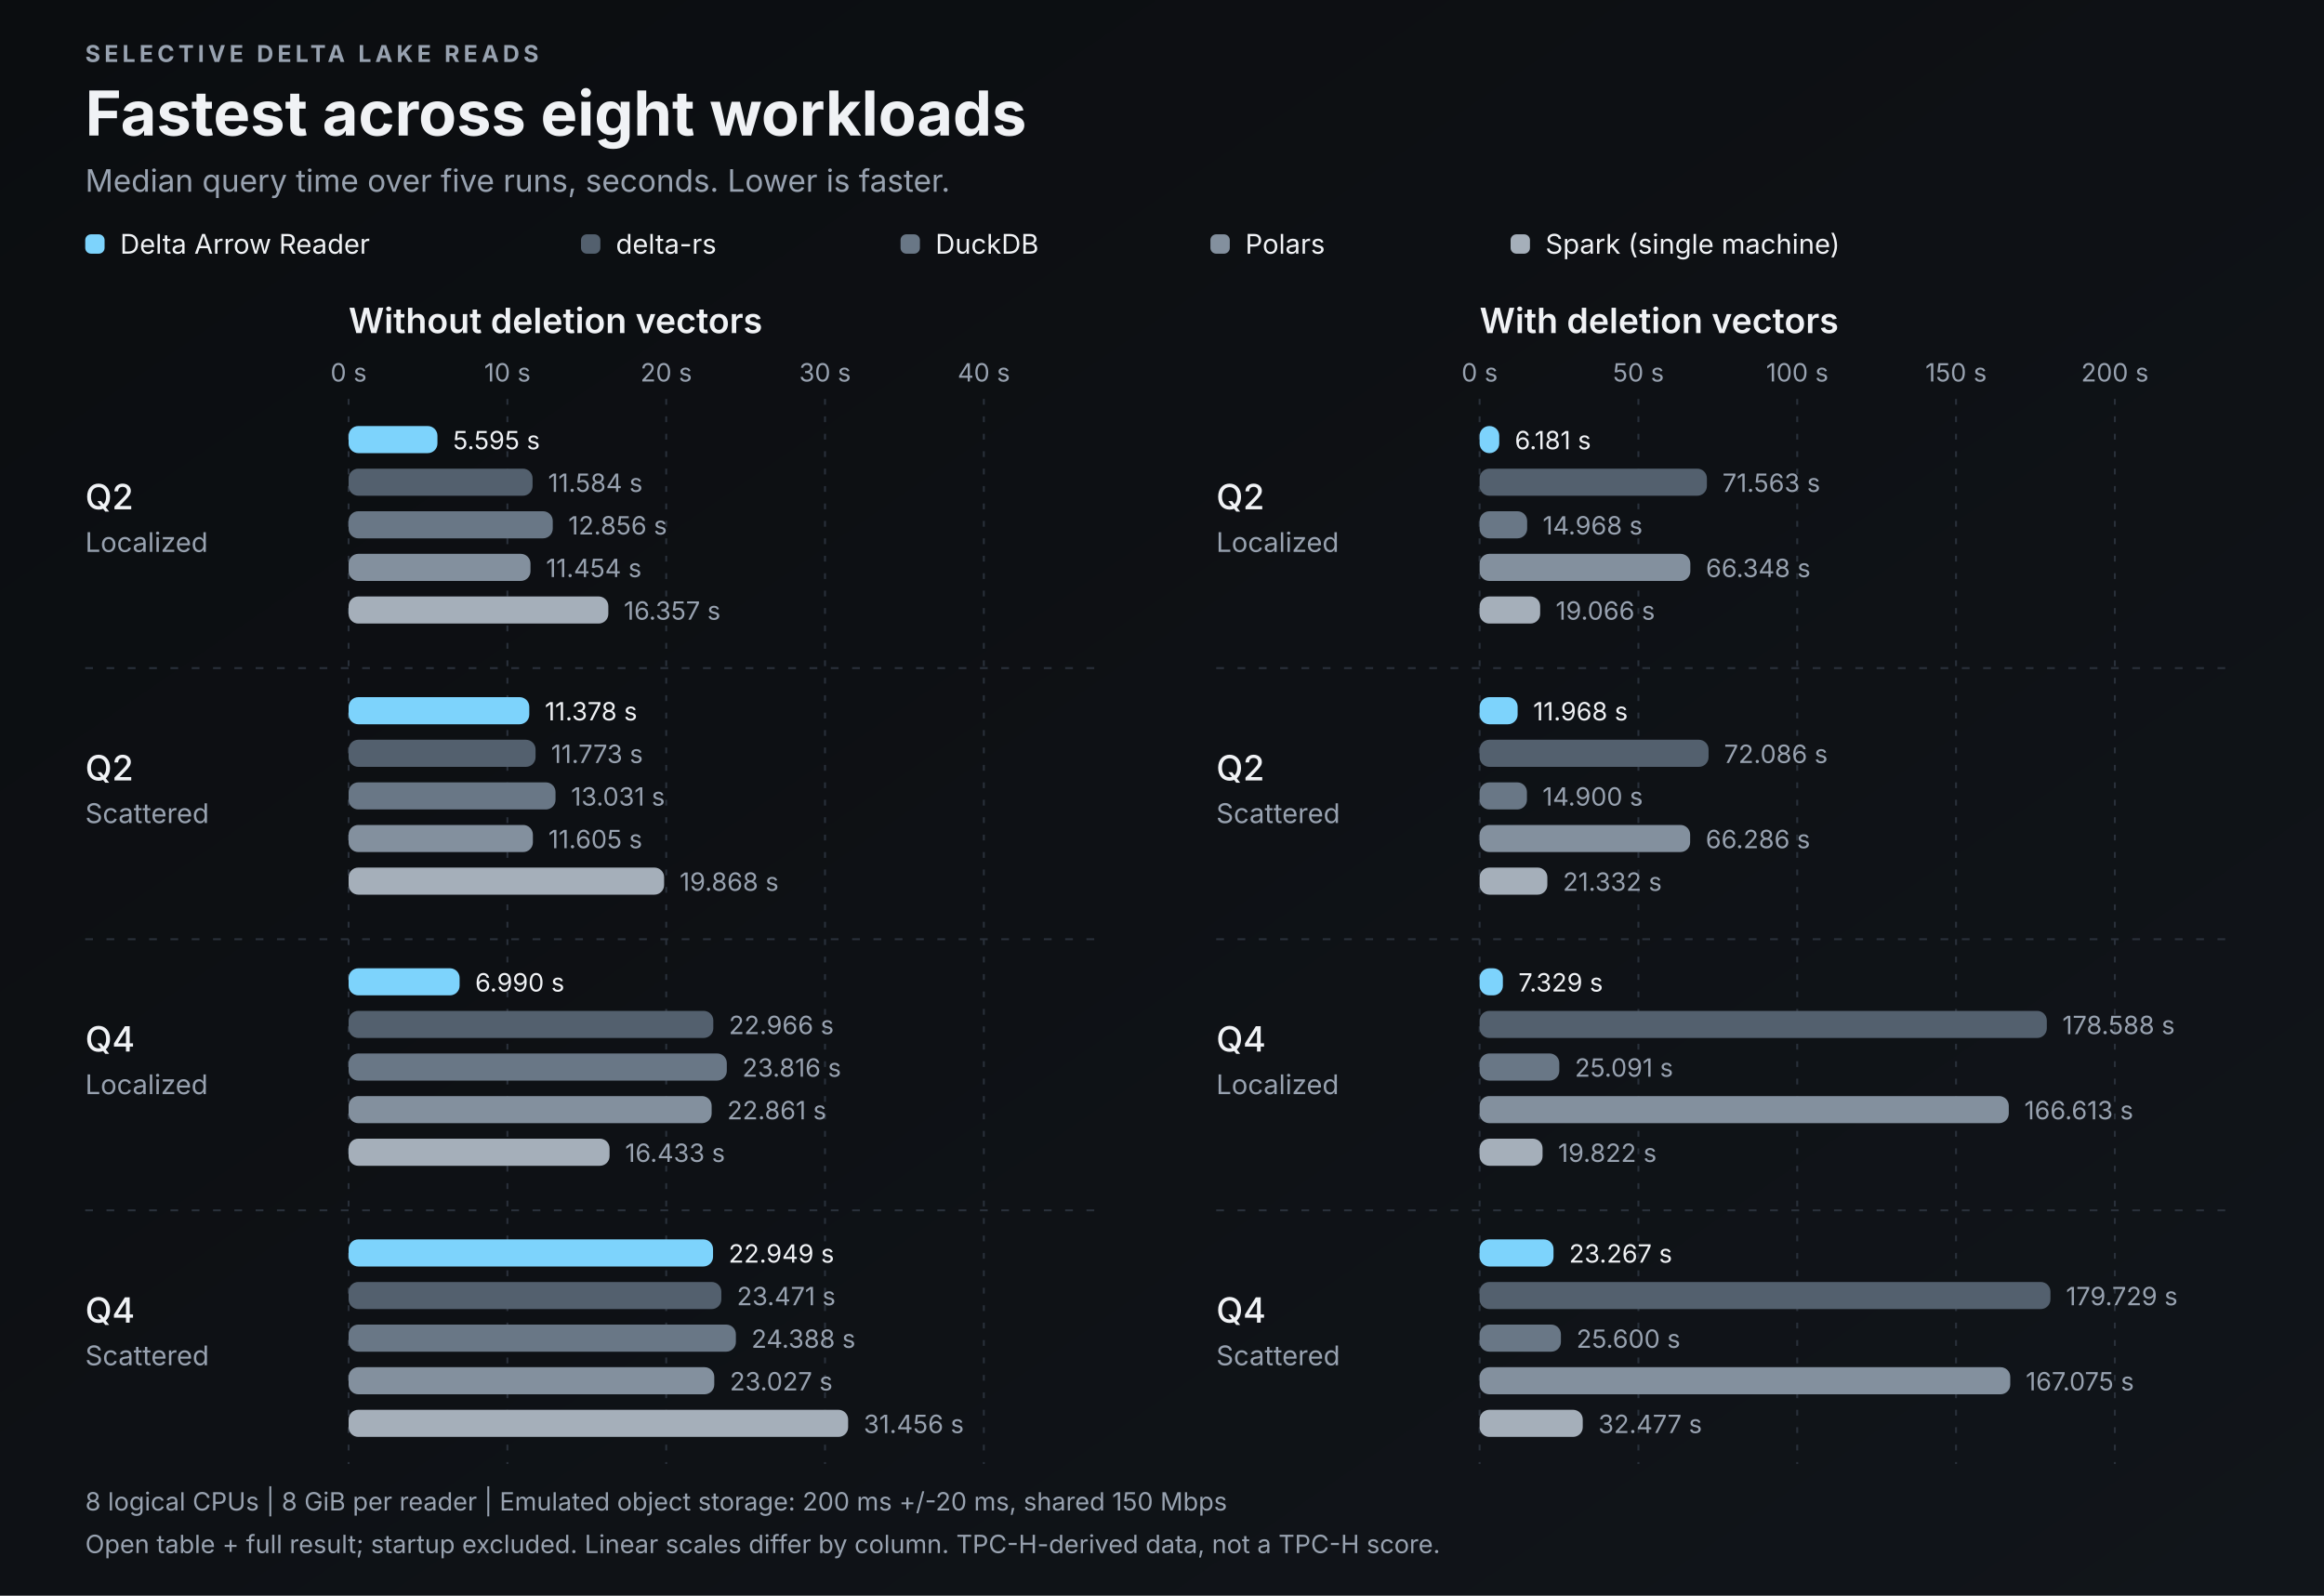
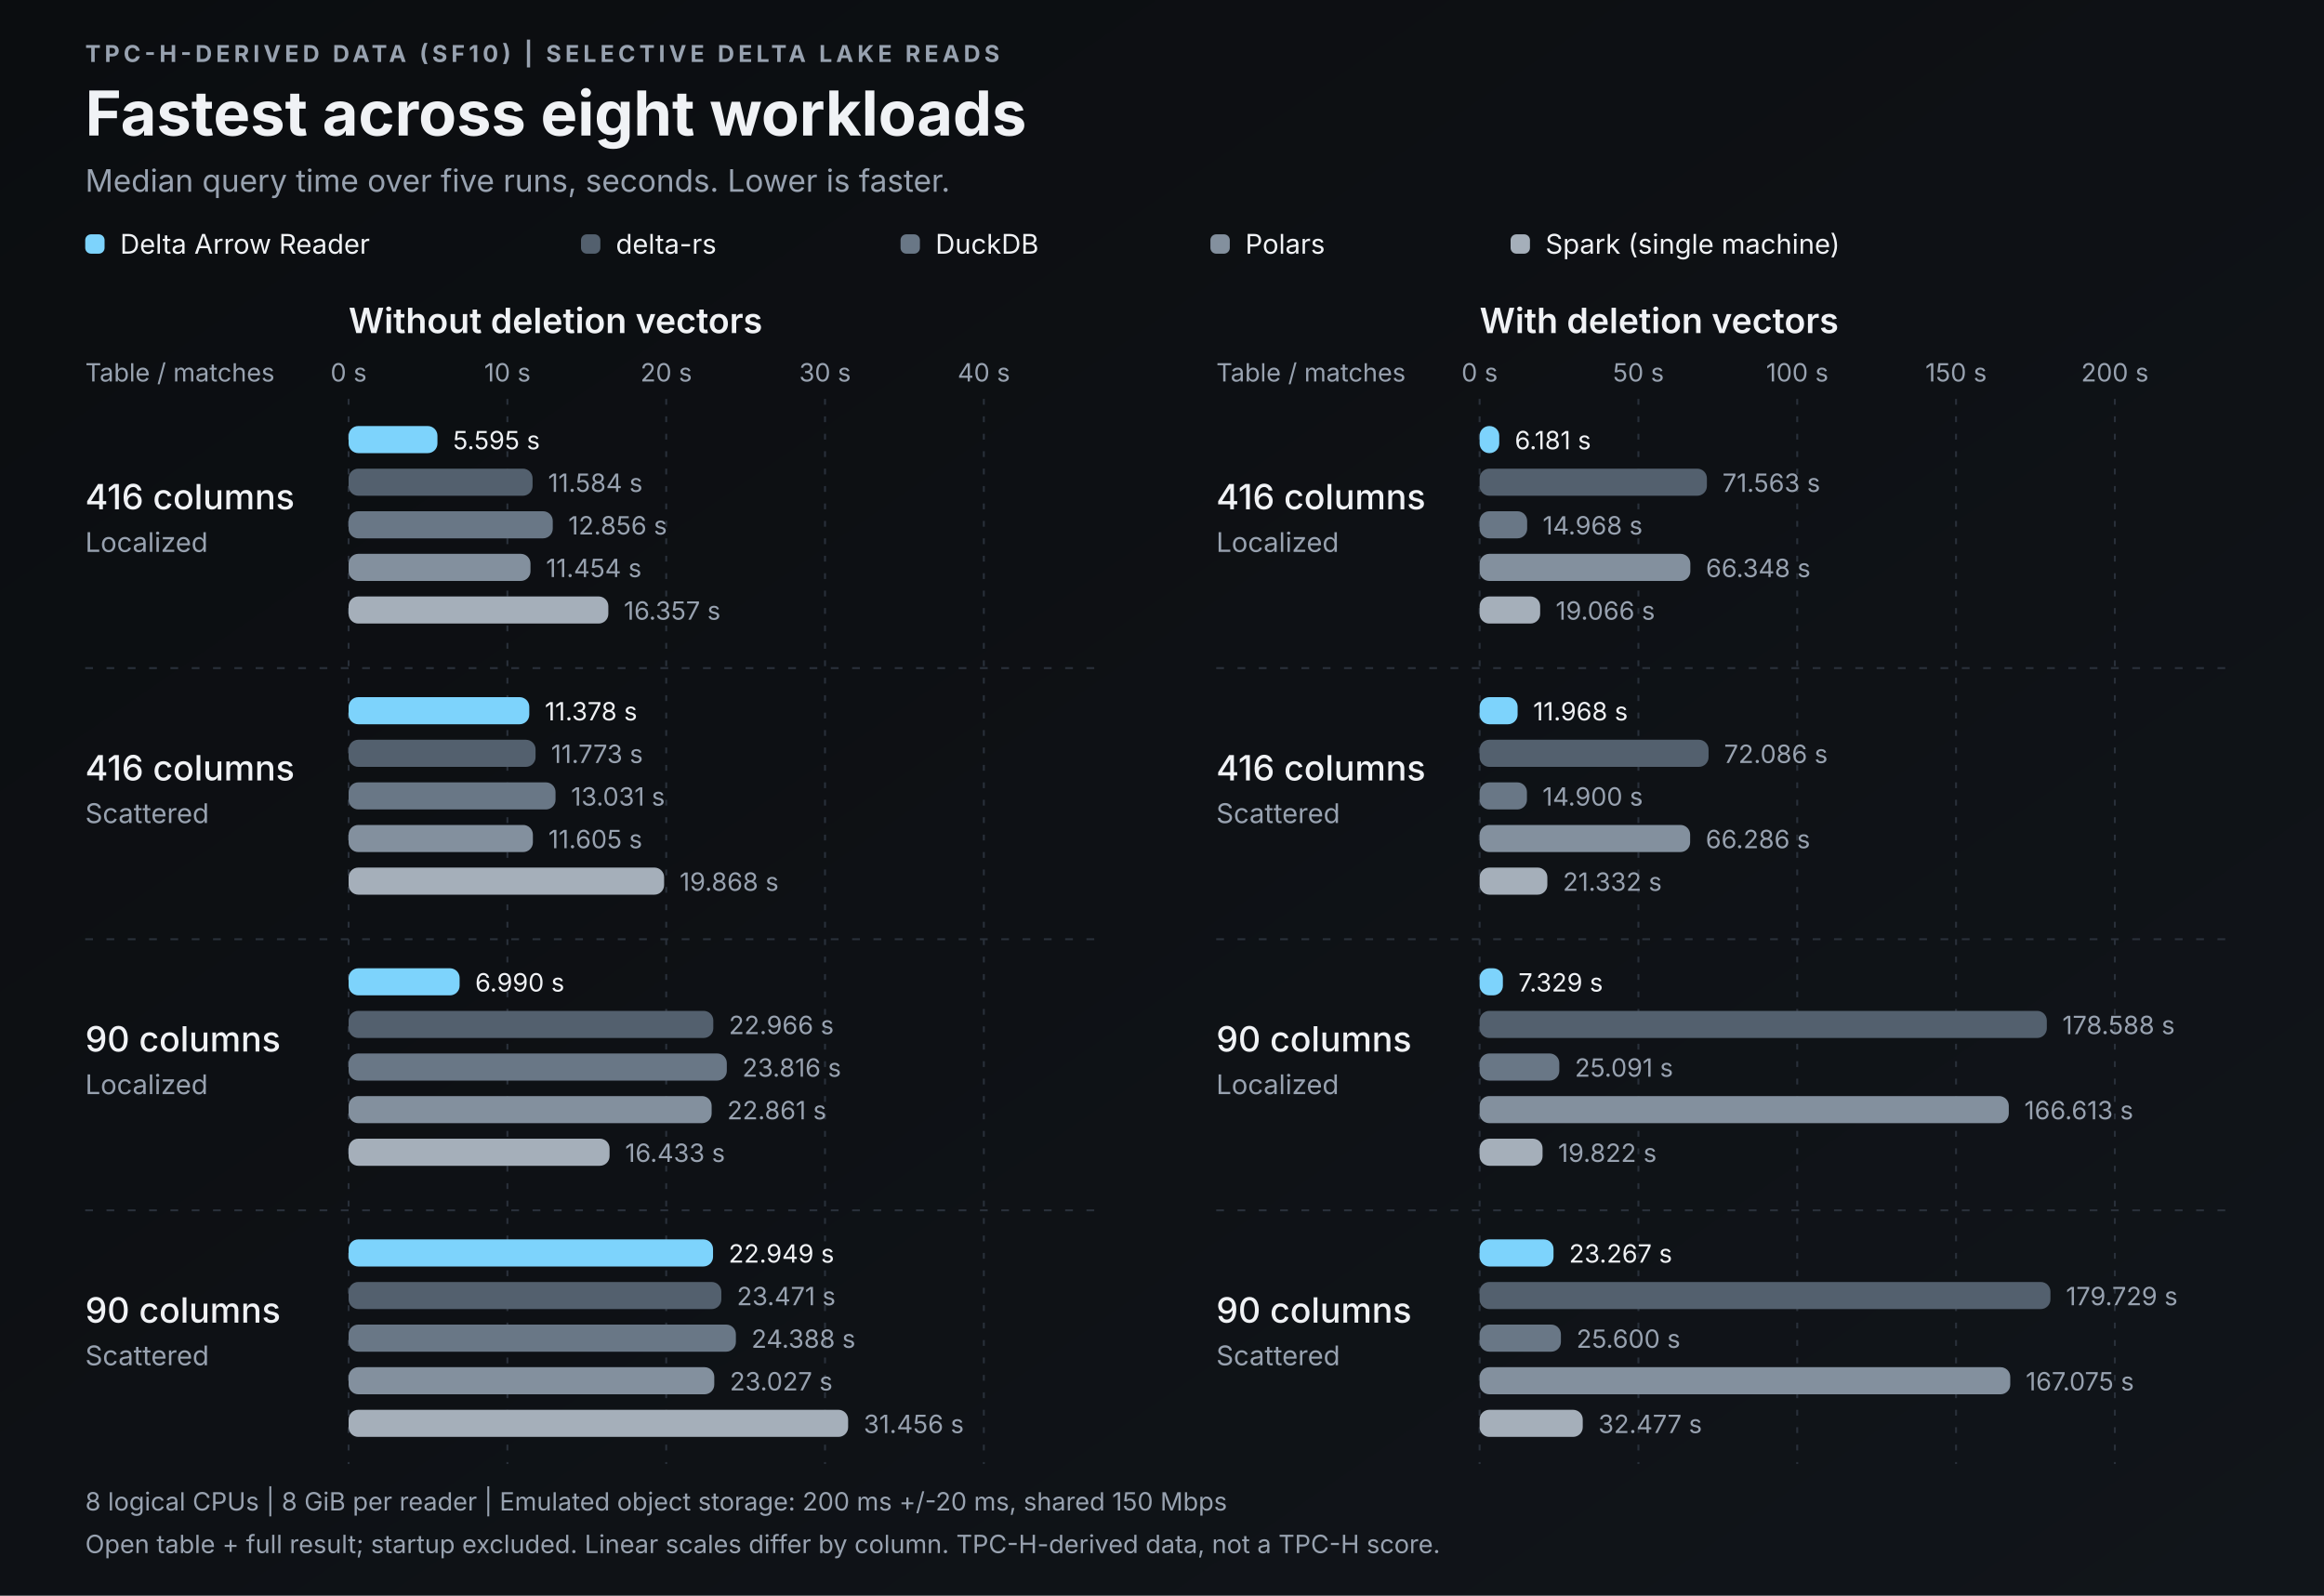
<svg xmlns="http://www.w3.org/2000/svg" width="1200" height="824" viewBox="0 0 1200 824" role="img" aria-labelledby="title description">
  <style>text{font-family:Inter,ui-sans-serif,-apple-system,BlinkMacSystemFont,"Segoe UI",sans-serif;font-variant-numeric:tabular-nums}</style>
  <defs>
    <linearGradient id="page" x1="0" y1="0" x2="1" y2="1">
      <stop offset="0" stop-color="#0b0d10" />
      <stop offset="1" stop-color="#11151a" />
    </linearGradient>
  </defs>
  <rect width="1200" height="824" fill="url(#page)" />
-   <text x="44" y="32" fill="#98a2b0" font-size="12" font-weight="700" letter-spacing="2">SELECTIVE DELTA LAKE READS</text>
+   <text x="44" y="32" fill="#98a2b0" font-size="12" font-weight="700" letter-spacing="2">TPC-H-DERIVED DATA (SF10) | SELECTIVE DELTA LAKE READS</text>
  <text x="44" y="70" fill="#f0f2f5" font-size="32" font-weight="700">Fastest across eight workloads</text>
  <text x="44" y="99" fill="#98a2b0" font-size="16">Median query time over five runs, seconds. Lower is faster.</text>
  <rect x="44" y="121" width="10" height="10" rx="3" fill="#7dd3fc" />
  <text x="62" y="131" fill="#f0f2f5" font-size="14">Delta Arrow Reader</text>
  <rect x="300" y="121" width="10" height="10" rx="3" fill="#53606e" />
  <text x="318" y="131" fill="#f0f2f5" font-size="14">delta-rs</text>
  <rect x="465" y="121" width="10" height="10" rx="3" fill="#697786" />
  <text x="483" y="131" fill="#f0f2f5" font-size="14">DuckDB</text>
  <rect x="625" y="121" width="10" height="10" rx="3" fill="#83909e" />
  <text x="643" y="131" fill="#f0f2f5" font-size="14">Polars</text>
  <rect x="780" y="121" width="10" height="10" rx="3" fill="#a5afba" />
  <text x="798" y="131" fill="#f0f2f5" font-size="14">Spark (single machine)</text>
+   <text x="44" y="197" fill="#98a2b0" font-size="13">Table / matches</text>
  <text x="180" y="172" fill="#f0f2f5" font-size="18" font-weight="600">Without deletion vectors</text>
  <line x1="180.0" y1="206" x2="180.0" y2="756" stroke="#29303a" stroke-dasharray="3 6" />
  <text x="180.0" y="197" text-anchor="middle" fill="#98a2b0" font-size="13">0 s</text>
  <line x1="262.0" y1="206" x2="262.0" y2="756" stroke="#29303a" stroke-dasharray="3 6" />
  <text x="262.0" y="197" text-anchor="middle" fill="#98a2b0" font-size="13">10 s</text>
  <line x1="344.0" y1="206" x2="344.0" y2="756" stroke="#29303a" stroke-dasharray="3 6" />
  <text x="344.0" y="197" text-anchor="middle" fill="#98a2b0" font-size="13">20 s</text>
  <line x1="426.0" y1="206" x2="426.0" y2="756" stroke="#29303a" stroke-dasharray="3 6" />
  <text x="426.0" y="197" text-anchor="middle" fill="#98a2b0" font-size="13">30 s</text>
  <line x1="508.0" y1="206" x2="508.0" y2="756" stroke="#29303a" stroke-dasharray="3 6" />
  <text x="508.0" y="197" text-anchor="middle" fill="#98a2b0" font-size="13">40 s</text>
-   <text x="44" y="263" fill="#f0f2f5" font-size="18" font-weight="500">Q2</text>
+   <text x="44" y="263" fill="#f0f2f5" font-size="18" font-weight="500">416 columns</text>
  <text x="44" y="285" fill="#98a2b0" font-size="14">Localized</text>
  <rect x="180" y="220" width="45.88" height="14" rx="5" fill="#7dd3fc" />
  <text x="233.88" y="232" fill="#f0f2f5" font-size="13">5.595 s</text>
  <rect x="180" y="242" width="94.99" height="14" rx="5" fill="#53606e" />
  <text x="282.99" y="254" fill="#98a2b0" font-size="13">11.584 s</text>
  <rect x="180" y="264" width="105.42" height="14" rx="5" fill="#697786" />
  <text x="293.42" y="276" fill="#98a2b0" font-size="13">12.856 s</text>
  <rect x="180" y="286" width="93.92" height="14" rx="5" fill="#83909e" />
  <text x="281.92" y="298" fill="#98a2b0" font-size="13">11.454 s</text>
  <rect x="180" y="308" width="134.12" height="14" rx="5" fill="#a5afba" />
  <text x="322.12" y="320" fill="#98a2b0" font-size="13">16.357 s</text>
  <line x1="44" y1="345" x2="572" y2="345" stroke="#29303a" stroke-dasharray="4 7" />
-   <text x="44" y="403" fill="#f0f2f5" font-size="18" font-weight="500">Q2</text>
+   <text x="44" y="403" fill="#f0f2f5" font-size="18" font-weight="500">416 columns</text>
  <text x="44" y="425" fill="#98a2b0" font-size="14">Scattered</text>
  <rect x="180" y="360" width="93.30" height="14" rx="5" fill="#7dd3fc" />
  <text x="281.30" y="372" fill="#f0f2f5" font-size="13">11.378 s</text>
  <rect x="180" y="382" width="96.54" height="14" rx="5" fill="#53606e" />
  <text x="284.54" y="394" fill="#98a2b0" font-size="13">11.773 s</text>
  <rect x="180" y="404" width="106.85" height="14" rx="5" fill="#697786" />
  <text x="294.85" y="416" fill="#98a2b0" font-size="13">13.031 s</text>
  <rect x="180" y="426" width="95.16" height="14" rx="5" fill="#83909e" />
  <text x="283.16" y="438" fill="#98a2b0" font-size="13">11.605 s</text>
  <rect x="180" y="448" width="162.92" height="14" rx="5" fill="#a5afba" />
  <text x="350.92" y="460" fill="#98a2b0" font-size="13">19.868 s</text>
  <line x1="44" y1="485" x2="572" y2="485" stroke="#29303a" stroke-dasharray="4 7" />
-   <text x="44" y="543" fill="#f0f2f5" font-size="18" font-weight="500">Q4</text>
+   <text x="44" y="543" fill="#f0f2f5" font-size="18" font-weight="500">90 columns</text>
  <text x="44" y="565" fill="#98a2b0" font-size="14">Localized</text>
  <rect x="180" y="500" width="57.32" height="14" rx="5" fill="#7dd3fc" />
  <text x="245.32" y="512" fill="#f0f2f5" font-size="13">6.990 s</text>
  <rect x="180" y="522" width="188.32" height="14" rx="5" fill="#53606e" />
  <text x="376.32" y="534" fill="#98a2b0" font-size="13">22.966 s</text>
  <rect x="180" y="544" width="195.29" height="14" rx="5" fill="#697786" />
  <text x="383.29" y="556" fill="#98a2b0" font-size="13">23.816 s</text>
  <rect x="180" y="566" width="187.46" height="14" rx="5" fill="#83909e" />
  <text x="375.46" y="578" fill="#98a2b0" font-size="13">22.861 s</text>
  <rect x="180" y="588" width="134.75" height="14" rx="5" fill="#a5afba" />
  <text x="322.75" y="600" fill="#98a2b0" font-size="13">16.433 s</text>
  <line x1="44" y1="625" x2="572" y2="625" stroke="#29303a" stroke-dasharray="4 7" />
-   <text x="44" y="683" fill="#f0f2f5" font-size="18" font-weight="500">Q4</text>
+   <text x="44" y="683" fill="#f0f2f5" font-size="18" font-weight="500">90 columns</text>
  <text x="44" y="705" fill="#98a2b0" font-size="14">Scattered</text>
  <rect x="180" y="640" width="188.18" height="14" rx="5" fill="#7dd3fc" />
  <text x="376.18" y="652" fill="#f0f2f5" font-size="13">22.949 s</text>
  <rect x="180" y="662" width="192.46" height="14" rx="5" fill="#53606e" />
  <text x="380.46" y="674" fill="#98a2b0" font-size="13">23.471 s</text>
  <rect x="180" y="684" width="199.98" height="14" rx="5" fill="#697786" />
  <text x="387.98" y="696" fill="#98a2b0" font-size="13">24.388 s</text>
  <rect x="180" y="706" width="188.82" height="14" rx="5" fill="#83909e" />
  <text x="376.82" y="718" fill="#98a2b0" font-size="13">23.027 s</text>
  <rect x="180" y="728" width="257.94" height="14" rx="5" fill="#a5afba" />
  <text x="445.94" y="740" fill="#98a2b0" font-size="13">31.456 s</text>
+   <text x="628" y="197" fill="#98a2b0" font-size="13">Table / matches</text>
  <text x="764" y="172" fill="#f0f2f5" font-size="18" font-weight="600">With deletion vectors</text>
  <line x1="764.0" y1="206" x2="764.0" y2="756" stroke="#29303a" stroke-dasharray="3 6" />
  <text x="764.0" y="197" text-anchor="middle" fill="#98a2b0" font-size="13">0 s</text>
  <line x1="846.0" y1="206" x2="846.0" y2="756" stroke="#29303a" stroke-dasharray="3 6" />
  <text x="846.0" y="197" text-anchor="middle" fill="#98a2b0" font-size="13">50 s</text>
  <line x1="928.0" y1="206" x2="928.0" y2="756" stroke="#29303a" stroke-dasharray="3 6" />
  <text x="928.0" y="197" text-anchor="middle" fill="#98a2b0" font-size="13">100 s</text>
  <line x1="1010.0" y1="206" x2="1010.0" y2="756" stroke="#29303a" stroke-dasharray="3 6" />
  <text x="1010.0" y="197" text-anchor="middle" fill="#98a2b0" font-size="13">150 s</text>
  <line x1="1092.0" y1="206" x2="1092.0" y2="756" stroke="#29303a" stroke-dasharray="3 6" />
  <text x="1092.0" y="197" text-anchor="middle" fill="#98a2b0" font-size="13">200 s</text>
-   <text x="628" y="263" fill="#f0f2f5" font-size="18" font-weight="500">Q2</text>
+   <text x="628" y="263" fill="#f0f2f5" font-size="18" font-weight="500">416 columns</text>
  <text x="628" y="285" fill="#98a2b0" font-size="14">Localized</text>
  <rect x="764" y="220" width="10.14" height="14" rx="5" fill="#7dd3fc" />
  <text x="782.14" y="232" fill="#f0f2f5" font-size="13">6.181 s</text>
  <rect x="764" y="242" width="117.36" height="14" rx="5" fill="#53606e" />
  <text x="889.36" y="254" fill="#98a2b0" font-size="13">71.563 s</text>
  <rect x="764" y="264" width="24.55" height="14" rx="5" fill="#697786" />
  <text x="796.55" y="276" fill="#98a2b0" font-size="13">14.968 s</text>
  <rect x="764" y="286" width="108.81" height="14" rx="5" fill="#83909e" />
  <text x="880.81" y="298" fill="#98a2b0" font-size="13">66.348 s</text>
  <rect x="764" y="308" width="31.27" height="14" rx="5" fill="#a5afba" />
  <text x="803.27" y="320" fill="#98a2b0" font-size="13">19.066 s</text>
  <line x1="628" y1="345" x2="1156" y2="345" stroke="#29303a" stroke-dasharray="4 7" />
-   <text x="628" y="403" fill="#f0f2f5" font-size="18" font-weight="500">Q2</text>
+   <text x="628" y="403" fill="#f0f2f5" font-size="18" font-weight="500">416 columns</text>
  <text x="628" y="425" fill="#98a2b0" font-size="14">Scattered</text>
  <rect x="764" y="360" width="19.63" height="14" rx="5" fill="#7dd3fc" />
  <text x="791.63" y="372" fill="#f0f2f5" font-size="13">11.968 s</text>
  <rect x="764" y="382" width="118.22" height="14" rx="5" fill="#53606e" />
  <text x="890.22" y="394" fill="#98a2b0" font-size="13">72.086 s</text>
  <rect x="764" y="404" width="24.44" height="14" rx="5" fill="#697786" />
  <text x="796.44" y="416" fill="#98a2b0" font-size="13">14.900 s</text>
  <rect x="764" y="426" width="108.71" height="14" rx="5" fill="#83909e" />
  <text x="880.71" y="438" fill="#98a2b0" font-size="13">66.286 s</text>
  <rect x="764" y="448" width="34.98" height="14" rx="5" fill="#a5afba" />
  <text x="806.98" y="460" fill="#98a2b0" font-size="13">21.332 s</text>
  <line x1="628" y1="485" x2="1156" y2="485" stroke="#29303a" stroke-dasharray="4 7" />
-   <text x="628" y="543" fill="#f0f2f5" font-size="18" font-weight="500">Q4</text>
+   <text x="628" y="543" fill="#f0f2f5" font-size="18" font-weight="500">90 columns</text>
  <text x="628" y="565" fill="#98a2b0" font-size="14">Localized</text>
  <rect x="764" y="500" width="12.02" height="14" rx="5" fill="#7dd3fc" />
  <text x="784.02" y="512" fill="#f0f2f5" font-size="13">7.329 s</text>
  <rect x="764" y="522" width="292.88" height="14" rx="5" fill="#53606e" />
  <text x="1064.88" y="534" fill="#98a2b0" font-size="13">178.588 s</text>
  <rect x="764" y="544" width="41.15" height="14" rx="5" fill="#697786" />
  <text x="813.15" y="556" fill="#98a2b0" font-size="13">25.091 s</text>
  <rect x="764" y="566" width="273.24" height="14" rx="5" fill="#83909e" />
  <text x="1045.24" y="578" fill="#98a2b0" font-size="13">166.613 s</text>
  <rect x="764" y="588" width="32.51" height="14" rx="5" fill="#a5afba" />
  <text x="804.51" y="600" fill="#98a2b0" font-size="13">19.822 s</text>
  <line x1="628" y1="625" x2="1156" y2="625" stroke="#29303a" stroke-dasharray="4 7" />
-   <text x="628" y="683" fill="#f0f2f5" font-size="18" font-weight="500">Q4</text>
+   <text x="628" y="683" fill="#f0f2f5" font-size="18" font-weight="500">90 columns</text>
  <text x="628" y="705" fill="#98a2b0" font-size="14">Scattered</text>
  <rect x="764" y="640" width="38.16" height="14" rx="5" fill="#7dd3fc" />
  <text x="810.16" y="652" fill="#f0f2f5" font-size="13">23.267 s</text>
  <rect x="764" y="662" width="294.75" height="14" rx="5" fill="#53606e" />
  <text x="1066.75" y="674" fill="#98a2b0" font-size="13">179.729 s</text>
  <rect x="764" y="684" width="41.98" height="14" rx="5" fill="#697786" />
  <text x="813.98" y="696" fill="#98a2b0" font-size="13">25.600 s</text>
  <rect x="764" y="706" width="274.00" height="14" rx="5" fill="#83909e" />
  <text x="1046.00" y="718" fill="#98a2b0" font-size="13">167.075 s</text>
  <rect x="764" y="728" width="53.26" height="14" rx="5" fill="#a5afba" />
  <text x="825.26" y="740" fill="#98a2b0" font-size="13">32.477 s</text>
  <text x="44" y="780" fill="#98a2b0" font-size="13">8 logical CPUs | 8 GiB per reader | Emulated object storage: 200 ms +/-20 ms, shared 150 Mbps</text>
  <text x="44" y="802" fill="#98a2b0" font-size="13">Open table + full result; startup excluded. Linear scales differ by column. TPC-H-derived data, not a TPC-H score.</text>
</svg>
